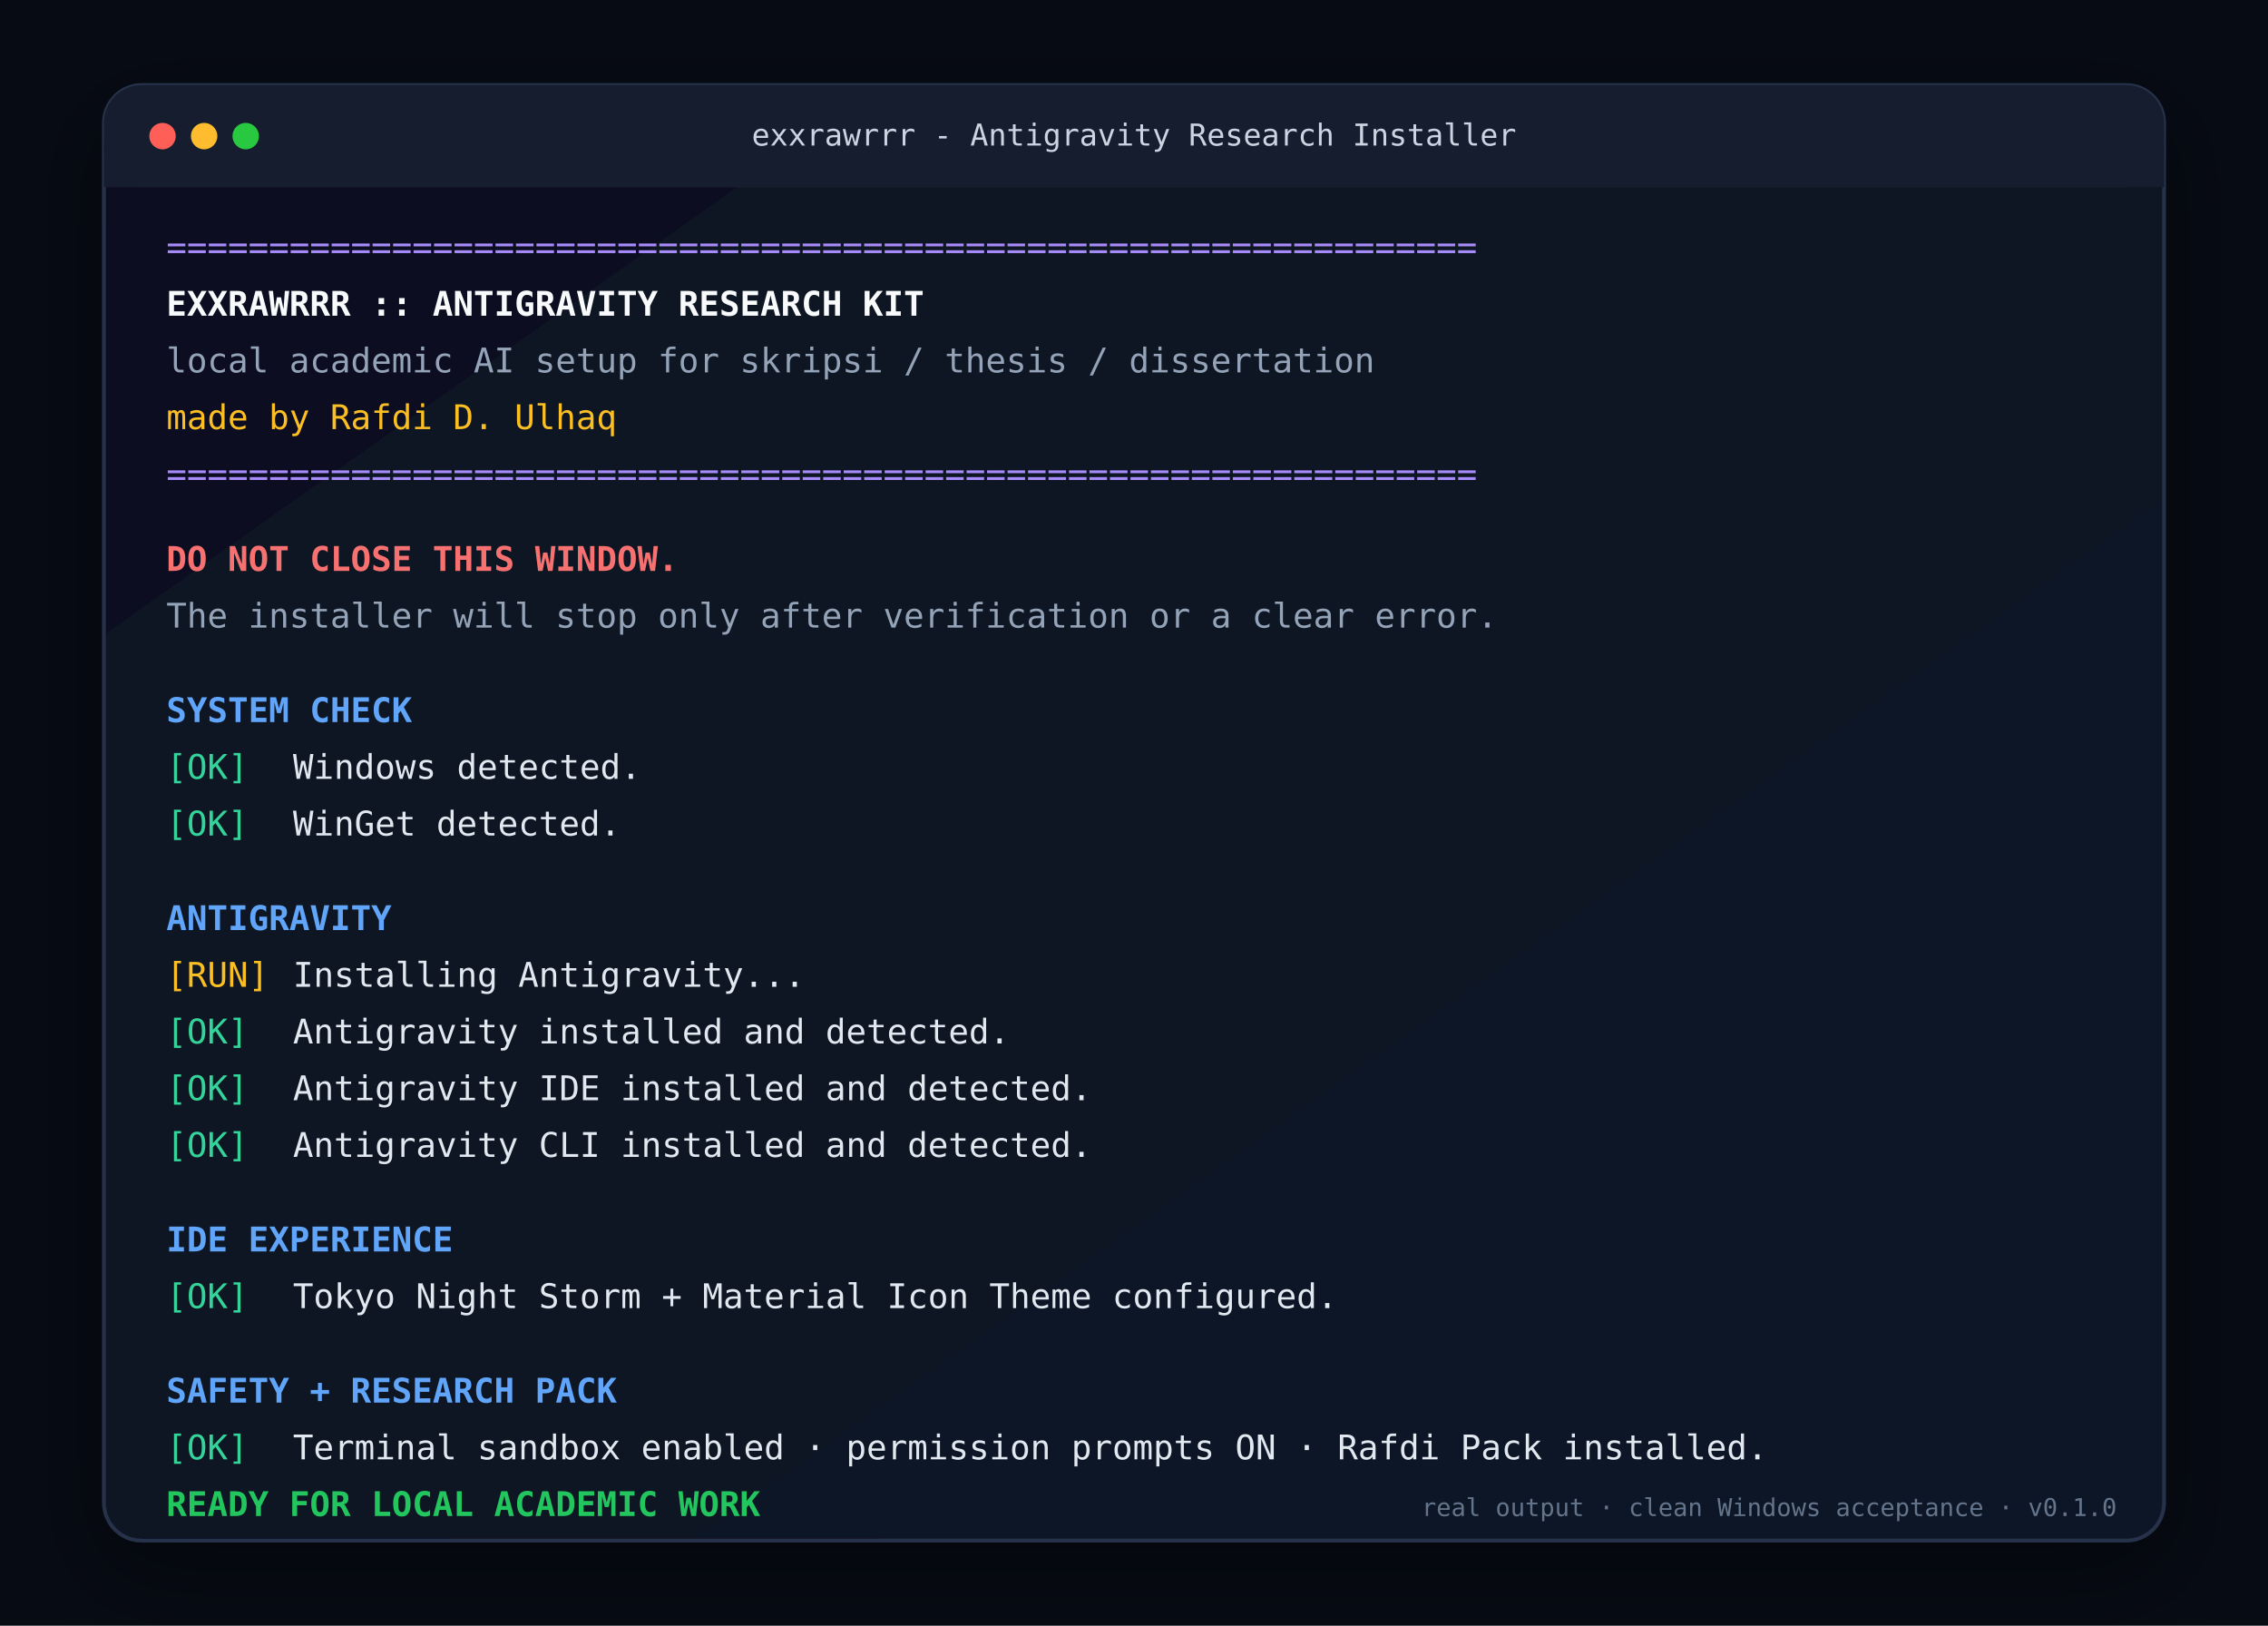
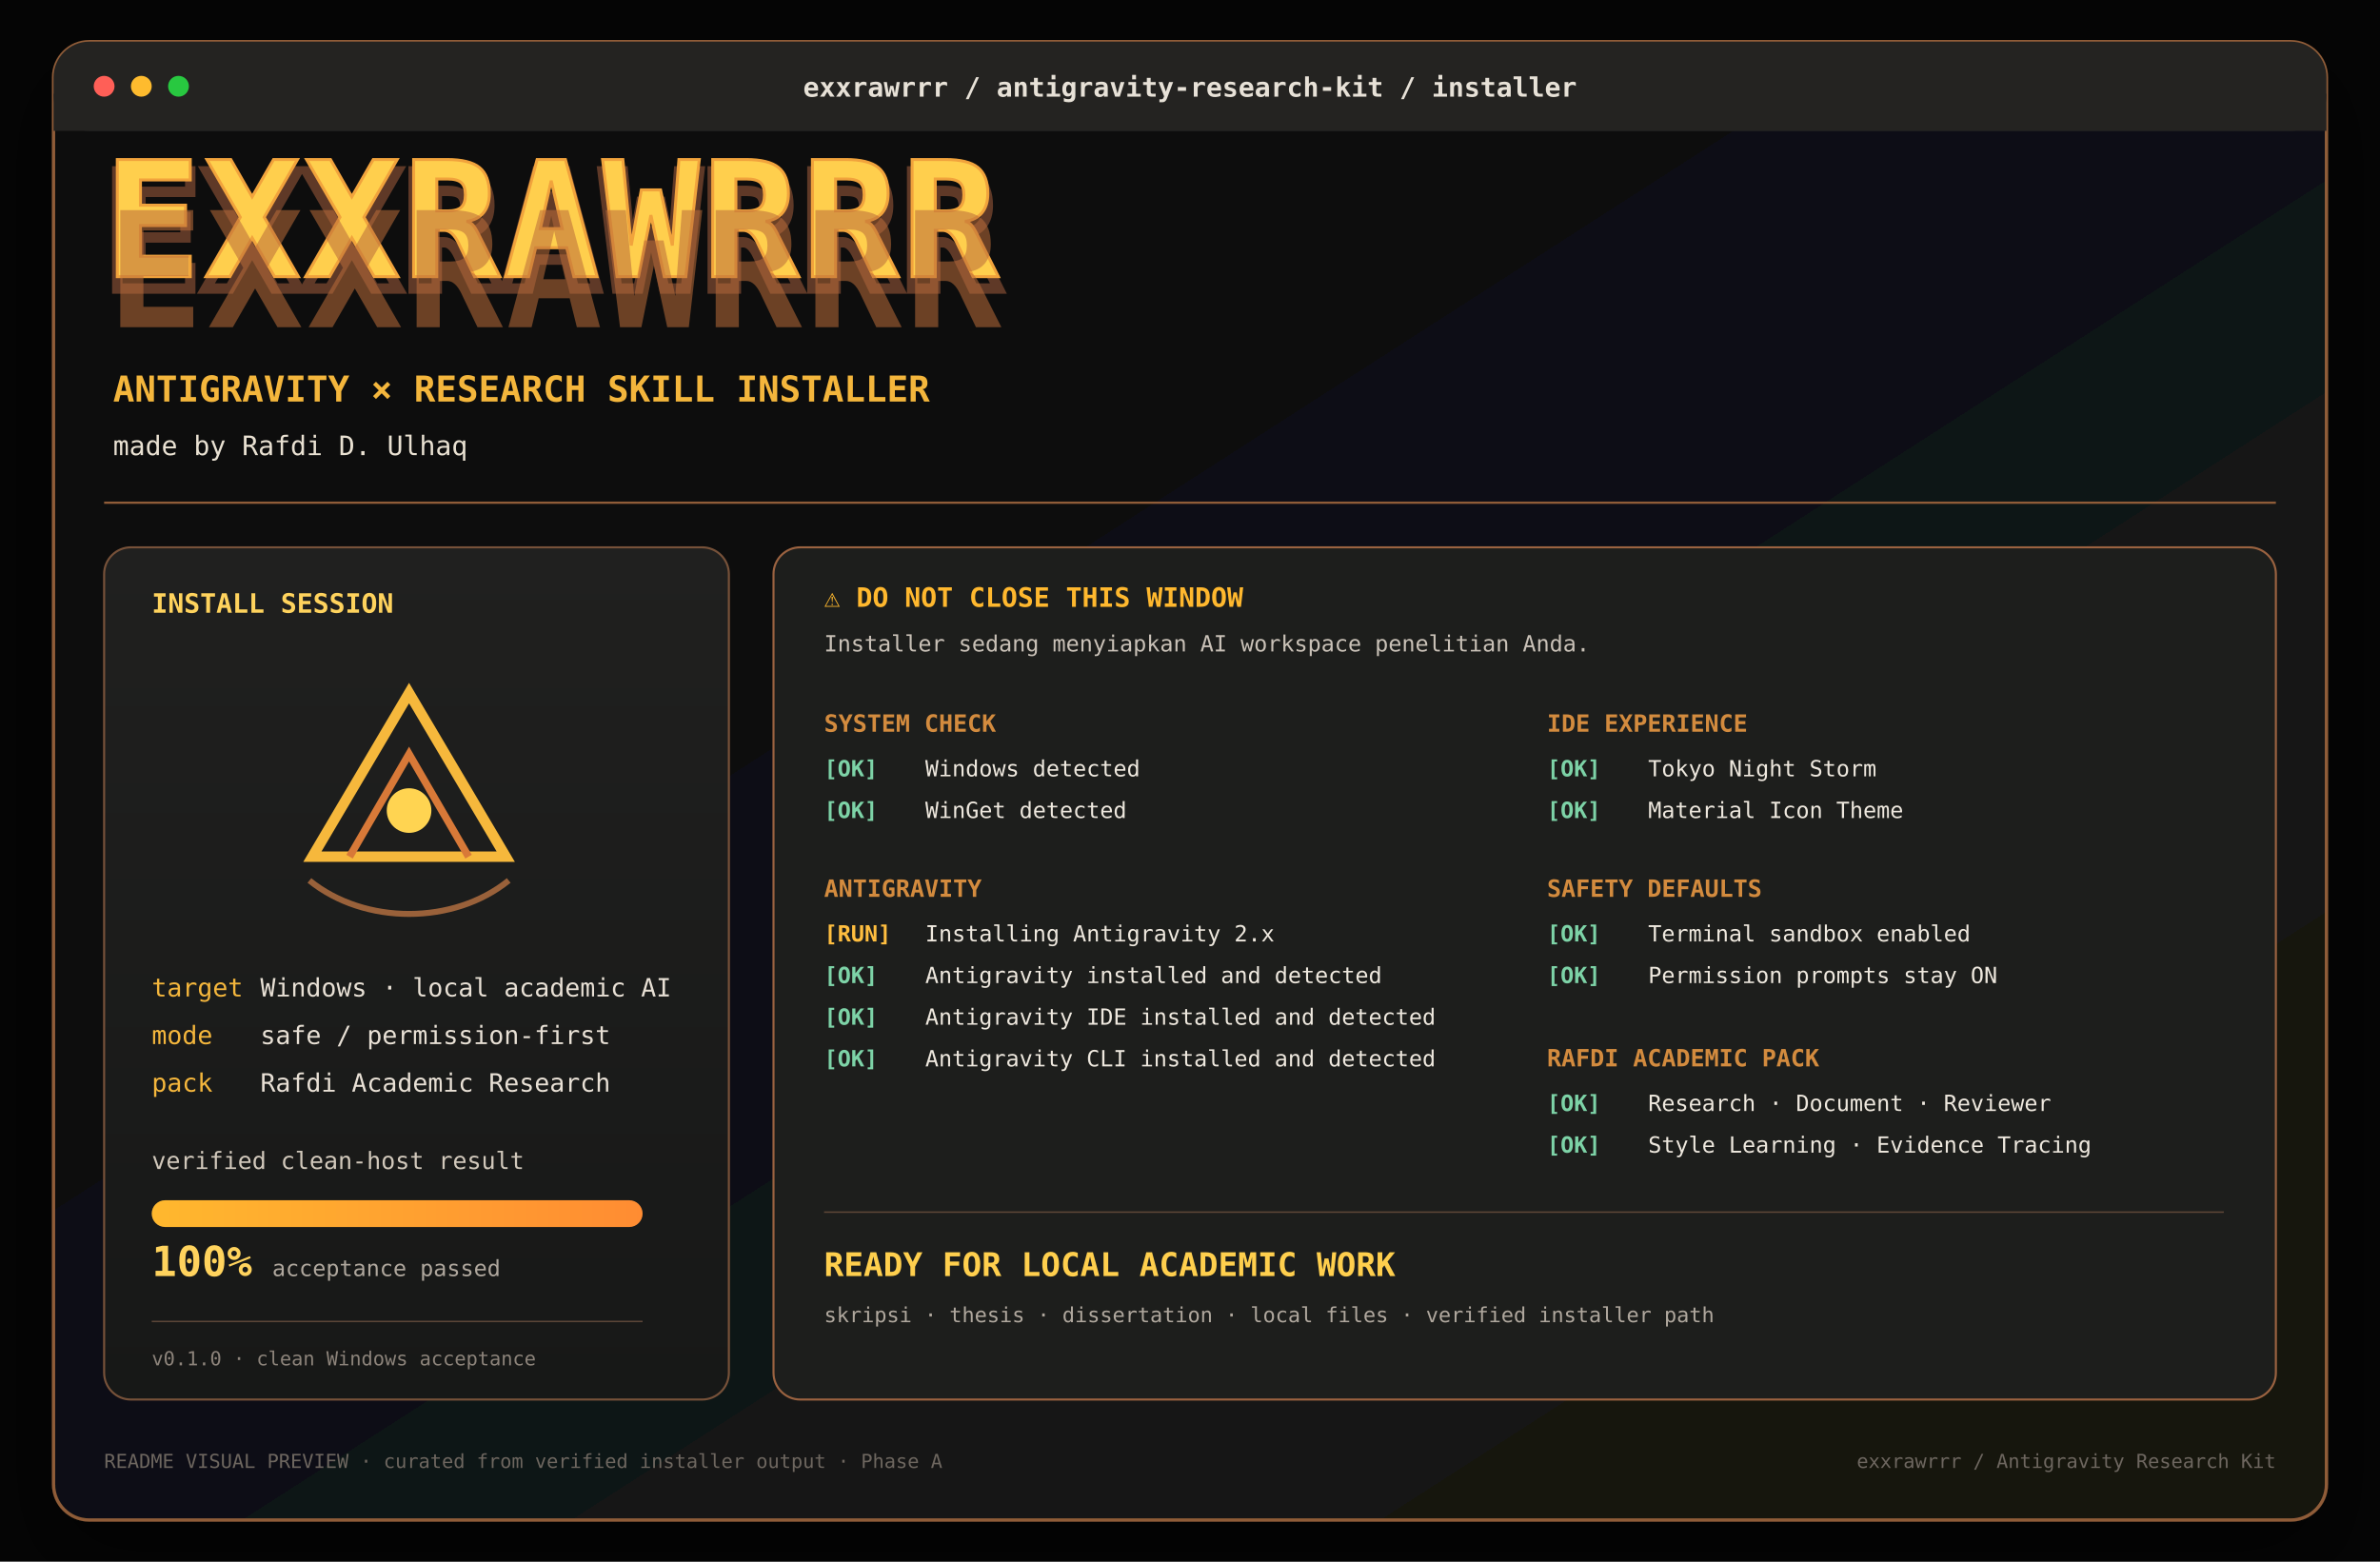
- <svg xmlns="http://www.w3.org/2000/svg" width="1200" height="860" viewBox="0 0 1200 860">
+ <svg xmlns="http://www.w3.org/2000/svg" width="1600" height="1050" viewBox="0 0 1600 1050">
  <defs>
-     <linearGradient id="bg" x1="0" y1="0" x2="1" y2="1">
-       <stop offset="0%" stop-color="#0b1020" />
-       <stop offset="100%" stop-color="#111827" />
+     <linearGradient id="page" x1="0" y1="0" x2="1" y2="1">
+       <stop offset="0%" stop-color="#090A0C" />
+       <stop offset="58%" stop-color="#111214" />
+       <stop offset="100%" stop-color="#17130F" />
    </linearGradient>
-     <filter id="shadow" x="-10%" y="-10%" width="120%" height="120%">
-       <feDropShadow dx="0" dy="16" stdDeviation="24" flood-color="#000000" flood-opacity="0.45" />
+     <linearGradient id="panel" x1="0" y1="0" x2="0" y2="1">
+       <stop offset="0%" stop-color="#20201F" />
+       <stop offset="100%" stop-color="#171817" />
+     </linearGradient>
+     <linearGradient id="gold" x1="0" y1="0" x2="1" y2="0">
+       <stop offset="0%" stop-color="#FFC94A" />
+       <stop offset="48%" stop-color="#FFD966" />
+       <stop offset="100%" stop-color="#D98B3A" />
+     </linearGradient>
+     <linearGradient id="bar" x1="0" y1="0" x2="1" y2="0">
+       <stop offset="0%" stop-color="#FFB82E" />
+       <stop offset="100%" stop-color="#FF8C32" />
+     </linearGradient>
+     <filter id="shadow" x="-20%" y="-20%" width="140%" height="150%">
+       <feDropShadow dx="0" dy="24" stdDeviation="28" flood-color="#000000" flood-opacity=".55" />
+     </filter>
+     <filter id="glow" x="-30%" y="-30%" width="160%" height="160%">
+       <feGaussianBlur stdDeviation="7" result="b" />
+       <feMerge>
+         <feMergeNode in="b" />
+         <feMergeNode in="SourceGraphic" />
+       </feMerge>
    </filter>
  </defs>
-   <rect width="1200" height="860" fill="#070b14" />
-   <rect x="55" y="45" width="1090" height="770" rx="20" fill="url(#bg)" stroke="#26324a" stroke-width="2" filter="url(#shadow)" />
-   <rect x="55" y="45" width="1090" height="54" rx="20" fill="#161d2e" />
-   <rect x="55" y="78" width="1090" height="21" fill="#161d2e" />
-   <circle cx="86" cy="72" r="7" fill="#ff5f57" />
-   <circle cx="108" cy="72" r="7" fill="#febc2e" />
-   <circle cx="130" cy="72" r="7" fill="#28c840" />
-   <text x="600" y="77" text-anchor="middle" fill="#cbd5e1" font-family="Consolas, Cascadia Mono, monospace" font-size="16">exxrawrrr - Antigravity Research Installer</text>
-   <g font-family="Consolas, Cascadia Mono, monospace" font-size="18">
-     <text x="88" y="137" fill="#a78bfa">================================================================</text>
-     <text x="88" y="167" fill="#f8fafc" font-weight="700"> EXXRAWRRR :: ANTIGRAVITY RESEARCH KIT</text>
-     <text x="88" y="197" fill="#94a3b8"> local academic AI setup for skripsi / thesis / dissertation</text>
-     <text x="88" y="227" fill="#fbbf24"> made by Rafdi D. Ulhaq</text>
-     <text x="88" y="257" fill="#a78bfa">================================================================</text>
-     <text x="88" y="302" fill="#f87171" font-weight="700"> DO NOT CLOSE THIS WINDOW.</text>
-     <text x="88" y="332" fill="#94a3b8"> The installer will stop only after verification or a clear error.</text>
-     <text x="88" y="382" fill="#60a5fa" font-weight="700">SYSTEM CHECK</text>
-     <text x="88" y="412" fill="#34d399">[OK]</text>
-     <text x="155" y="412" fill="#e2e8f0">Windows detected.</text>
-     <text x="88" y="442" fill="#34d399">[OK]</text>
-     <text x="155" y="442" fill="#e2e8f0">WinGet detected.</text>
-     <text x="88" y="492" fill="#60a5fa" font-weight="700">ANTIGRAVITY</text>
-     <text x="88" y="522" fill="#fbbf24">[RUN]</text>
-     <text x="155" y="522" fill="#e2e8f0">Installing Antigravity...</text>
-     <text x="88" y="552" fill="#34d399">[OK]</text>
-     <text x="155" y="552" fill="#e2e8f0">Antigravity installed and detected.</text>
-     <text x="88" y="582" fill="#34d399">[OK]</text>
-     <text x="155" y="582" fill="#e2e8f0">Antigravity IDE installed and detected.</text>
-     <text x="88" y="612" fill="#34d399">[OK]</text>
-     <text x="155" y="612" fill="#e2e8f0">Antigravity CLI installed and detected.</text>
-     <text x="88" y="662" fill="#60a5fa" font-weight="700">IDE EXPERIENCE</text>
-     <text x="88" y="692" fill="#34d399">[OK]</text>
-     <text x="155" y="692" fill="#e2e8f0">Tokyo Night Storm + Material Icon Theme configured.</text>
-     <text x="88" y="742" fill="#60a5fa" font-weight="700">SAFETY + RESEARCH PACK</text>
-     <text x="88" y="772" fill="#34d399">[OK]</text>
-     <text x="155" y="772" fill="#e2e8f0">Terminal sandbox enabled · permission prompts ON · Rafdi Pack installed.</text>
-     <text x="88" y="802" fill="#22c55e" font-weight="700">READY FOR LOCAL ACADEMIC WORK</text>
+   <rect width="1600" height="1050" fill="#050505" />
+   <rect x="36" y="28" width="1528" height="994" rx="24" fill="url(#page)" stroke="#8F5C38" stroke-width="2.2" filter="url(#shadow)" />
+   <rect x="36" y="28" width="1528" height="60" rx="24" fill="#242321" />
+   <rect x="36" y="63" width="1528" height="25" fill="#242321" />
+   <circle cx="70" cy="58" r="7" fill="#FF5F57" />
+   <circle cx="95" cy="58" r="7" fill="#FEBB2E" />
+   <circle cx="120" cy="58" r="7" fill="#28C840" />
+   <text x="800" y="65" text-anchor="middle" fill="#E7E1D7" font-family="Consolas, 'Cascadia Mono', monospace" font-size="18" font-weight="700">exxrawrrr / antigravity-research-kit / installer</text>
+   <g font-family="Consolas, 'Cascadia Mono', monospace" font-weight="900">
+     <text x="70" y="194" font-size="108" letter-spacing="2" fill="none" stroke="#5F3927" stroke-width="7">EXXRAWRRR</text>
+     <text x="70" y="186" font-size="108" letter-spacing="2" fill="#FFCF4D" stroke="#F1A33C" stroke-width="2">EXXRAWRRR</text>
+     <text x="72" y="220" font-size="108" letter-spacing="2" fill="#B96B39" opacity=".55">EXXRAWRRR</text>
  </g>
-   <text x="1120" y="802" text-anchor="end" fill="#64748b" font-family="Consolas, Cascadia Mono, monospace" font-size="13">real output · clean Windows acceptance · v0.1.0</text>
+   <text x="76" y="270" fill="#F4B63C" font-family="Consolas, 'Cascadia Mono', monospace" font-size="24" font-weight="800">ANTIGRAVITY × RESEARCH SKILL INSTALLER</text>
+   <text x="76" y="306" fill="#E9E1D2" font-family="Consolas, 'Cascadia Mono', monospace" font-size="18">made by Rafdi D. Ulhaq</text>
+   <line x1="70" y1="338" x2="1530" y2="338" stroke="#8F5C38" stroke-width="1.5" />
+   <rect x="70" y="368" width="420" height="573" rx="18" fill="url(#panel)" stroke="#765139" stroke-width="1.4" />
+   <text x="102" y="412" fill="#FFD35D" font-family="Consolas, 'Cascadia Mono', monospace" font-size="18" font-weight="800">INSTALL SESSION</text>
+   <g transform="translate(165 458)">
+     <path d="M45 118 L110 8 L175 118 Z" fill="none" stroke="#F6B83C" stroke-width="7" />
+     <path d="M70 118 L110 49 L150 118" fill="none" stroke="#D87938" stroke-width="5" />
+     <circle cx="110" cy="87" r="15" fill="#FFD451" />
+     <path d="M43 134 C80 164,140 164,177 134" fill="none" stroke="#99613A" stroke-width="4" />
+   </g>
+   <text x="102" y="670" fill="#F4B63C" font-family="Consolas, 'Cascadia Mono', monospace" font-size="17">target</text>
+   <text x="175" y="670" fill="#E8E0D5" font-family="Consolas, 'Cascadia Mono', monospace" font-size="17">Windows · local academic AI</text>
+   <text x="102" y="702" fill="#F4B63C" font-family="Consolas, 'Cascadia Mono', monospace" font-size="17">mode</text>
+   <text x="175" y="702" fill="#E8E0D5" font-family="Consolas, 'Cascadia Mono', monospace" font-size="17">safe / permission-first</text>
+   <text x="102" y="734" fill="#F4B63C" font-family="Consolas, 'Cascadia Mono', monospace" font-size="17">pack</text>
+   <text x="175" y="734" fill="#E8E0D5" font-family="Consolas, 'Cascadia Mono', monospace" font-size="17">Rafdi Academic Research</text>
+   <text x="102" y="786" fill="#D1C8BB" font-family="Consolas, 'Cascadia Mono', monospace" font-size="16">verified clean-host result</text>
+   <rect x="102" y="807" width="330" height="18" rx="9" fill="#3A3029" />
+   <rect x="102" y="807" width="330" height="18" rx="9" fill="url(#bar)" />
+   <text x="102" y="858" fill="#FFD35D" font-family="Consolas, 'Cascadia Mono', monospace" font-size="28" font-weight="900">100%</text>
+   <text x="183" y="858" fill="#AFA79D" font-family="Consolas, 'Cascadia Mono', monospace" font-size="15">acceptance passed</text>
+   <rect x="102" y="888" width="330" height="1" fill="#5A4638" />
+   <text x="102" y="918" fill="#8C837A" font-family="Consolas, 'Cascadia Mono', monospace" font-size="13">v0.1.0 · clean Windows acceptance</text>
+   <rect x="520" y="368" width="1010" height="573" rx="18" fill="#1D1E1C" stroke="#9A6240" stroke-width="1.4" />
+   <text x="554" y="408" fill="#FFB82E" font-family="Consolas, 'Cascadia Mono', monospace" font-size="18" font-weight="900">⚠ DO NOT CLOSE THIS WINDOW</text>
+   <text x="554" y="438" fill="#C9C1B7" font-family="Consolas, 'Cascadia Mono', monospace" font-size="15">Installer sedang menyiapkan AI workspace penelitian Anda.</text>
+   <g font-family="Consolas, 'Cascadia Mono', monospace">
+     <text x="554" y="492" fill="#D38B3E" font-size="16" font-weight="900">SYSTEM CHECK</text>
+     <text x="554" y="522" fill="#7DD3A7" font-size="15" font-weight="800">[OK]</text>
+     <text x="622" y="522" fill="#EEE8DE" font-size="15">Windows detected</text>
+     <text x="554" y="550" fill="#7DD3A7" font-size="15" font-weight="800">[OK]</text>
+     <text x="622" y="550" fill="#EEE8DE" font-size="15">WinGet detected</text>
+     <text x="554" y="603" fill="#D38B3E" font-size="16" font-weight="900">ANTIGRAVITY</text>
+     <text x="554" y="633" fill="#FFBE3F" font-size="15" font-weight="800">[RUN]</text>
+     <text x="622" y="633" fill="#EEE8DE" font-size="15">Installing Antigravity 2.x</text>
+     <text x="554" y="661" fill="#7DD3A7" font-size="15" font-weight="800">[OK]</text>
+     <text x="622" y="661" fill="#EEE8DE" font-size="15">Antigravity installed and detected</text>
+     <text x="554" y="689" fill="#7DD3A7" font-size="15" font-weight="800">[OK]</text>
+     <text x="622" y="689" fill="#EEE8DE" font-size="15">Antigravity IDE installed and detected</text>
+     <text x="554" y="717" fill="#7DD3A7" font-size="15" font-weight="800">[OK]</text>
+     <text x="622" y="717" fill="#EEE8DE" font-size="15">Antigravity CLI installed and detected</text>
+     <text x="1040" y="492" fill="#D38B3E" font-size="16" font-weight="900">IDE EXPERIENCE</text>
+     <text x="1040" y="522" fill="#7DD3A7" font-size="15" font-weight="800">[OK]</text>
+     <text x="1108" y="522" fill="#EEE8DE" font-size="15">Tokyo Night Storm</text>
+     <text x="1040" y="550" fill="#7DD3A7" font-size="15" font-weight="800">[OK]</text>
+     <text x="1108" y="550" fill="#EEE8DE" font-size="15">Material Icon Theme</text>
+     <text x="1040" y="603" fill="#D38B3E" font-size="16" font-weight="900">SAFETY DEFAULTS</text>
+     <text x="1040" y="633" fill="#7DD3A7" font-size="15" font-weight="800">[OK]</text>
+     <text x="1108" y="633" fill="#EEE8DE" font-size="15">Terminal sandbox enabled</text>
+     <text x="1040" y="661" fill="#7DD3A7" font-size="15" font-weight="800">[OK]</text>
+     <text x="1108" y="661" fill="#EEE8DE" font-size="15">Permission prompts stay ON</text>
+     <text x="1040" y="717" fill="#D38B3E" font-size="16" font-weight="900">RAFDI ACADEMIC PACK</text>
+     <text x="1040" y="747" fill="#7DD3A7" font-size="15" font-weight="800">[OK]</text>
+     <text x="1108" y="747" fill="#EEE8DE" font-size="15">Research · Document · Reviewer</text>
+     <text x="1040" y="775" fill="#7DD3A7" font-size="15" font-weight="800">[OK]</text>
+     <text x="1108" y="775" fill="#EEE8DE" font-size="15">Style Learning · Evidence Tracing</text>
+     <line x1="554" y1="815" x2="1495" y2="815" stroke="#5D4636" stroke-width="1" />
+     <text x="554" y="858" fill="#FFCF4D" font-size="22" font-weight="900">READY FOR LOCAL ACADEMIC WORK</text>
+     <text x="554" y="889" fill="#AFA79D" font-size="14">skripsi · thesis · dissertation · local files · verified installer path</text>
+   </g>
+   <text x="70" y="987" fill="#6D665F" font-family="Consolas, 'Cascadia Mono', monospace" font-size="13">README VISUAL PREVIEW · curated from verified installer output · Phase A</text>
+   <text x="1530" y="987" text-anchor="end" fill="#6D665F" font-family="Consolas, 'Cascadia Mono', monospace" font-size="13">exxrawrrr / Antigravity Research Kit</text>
</svg>
